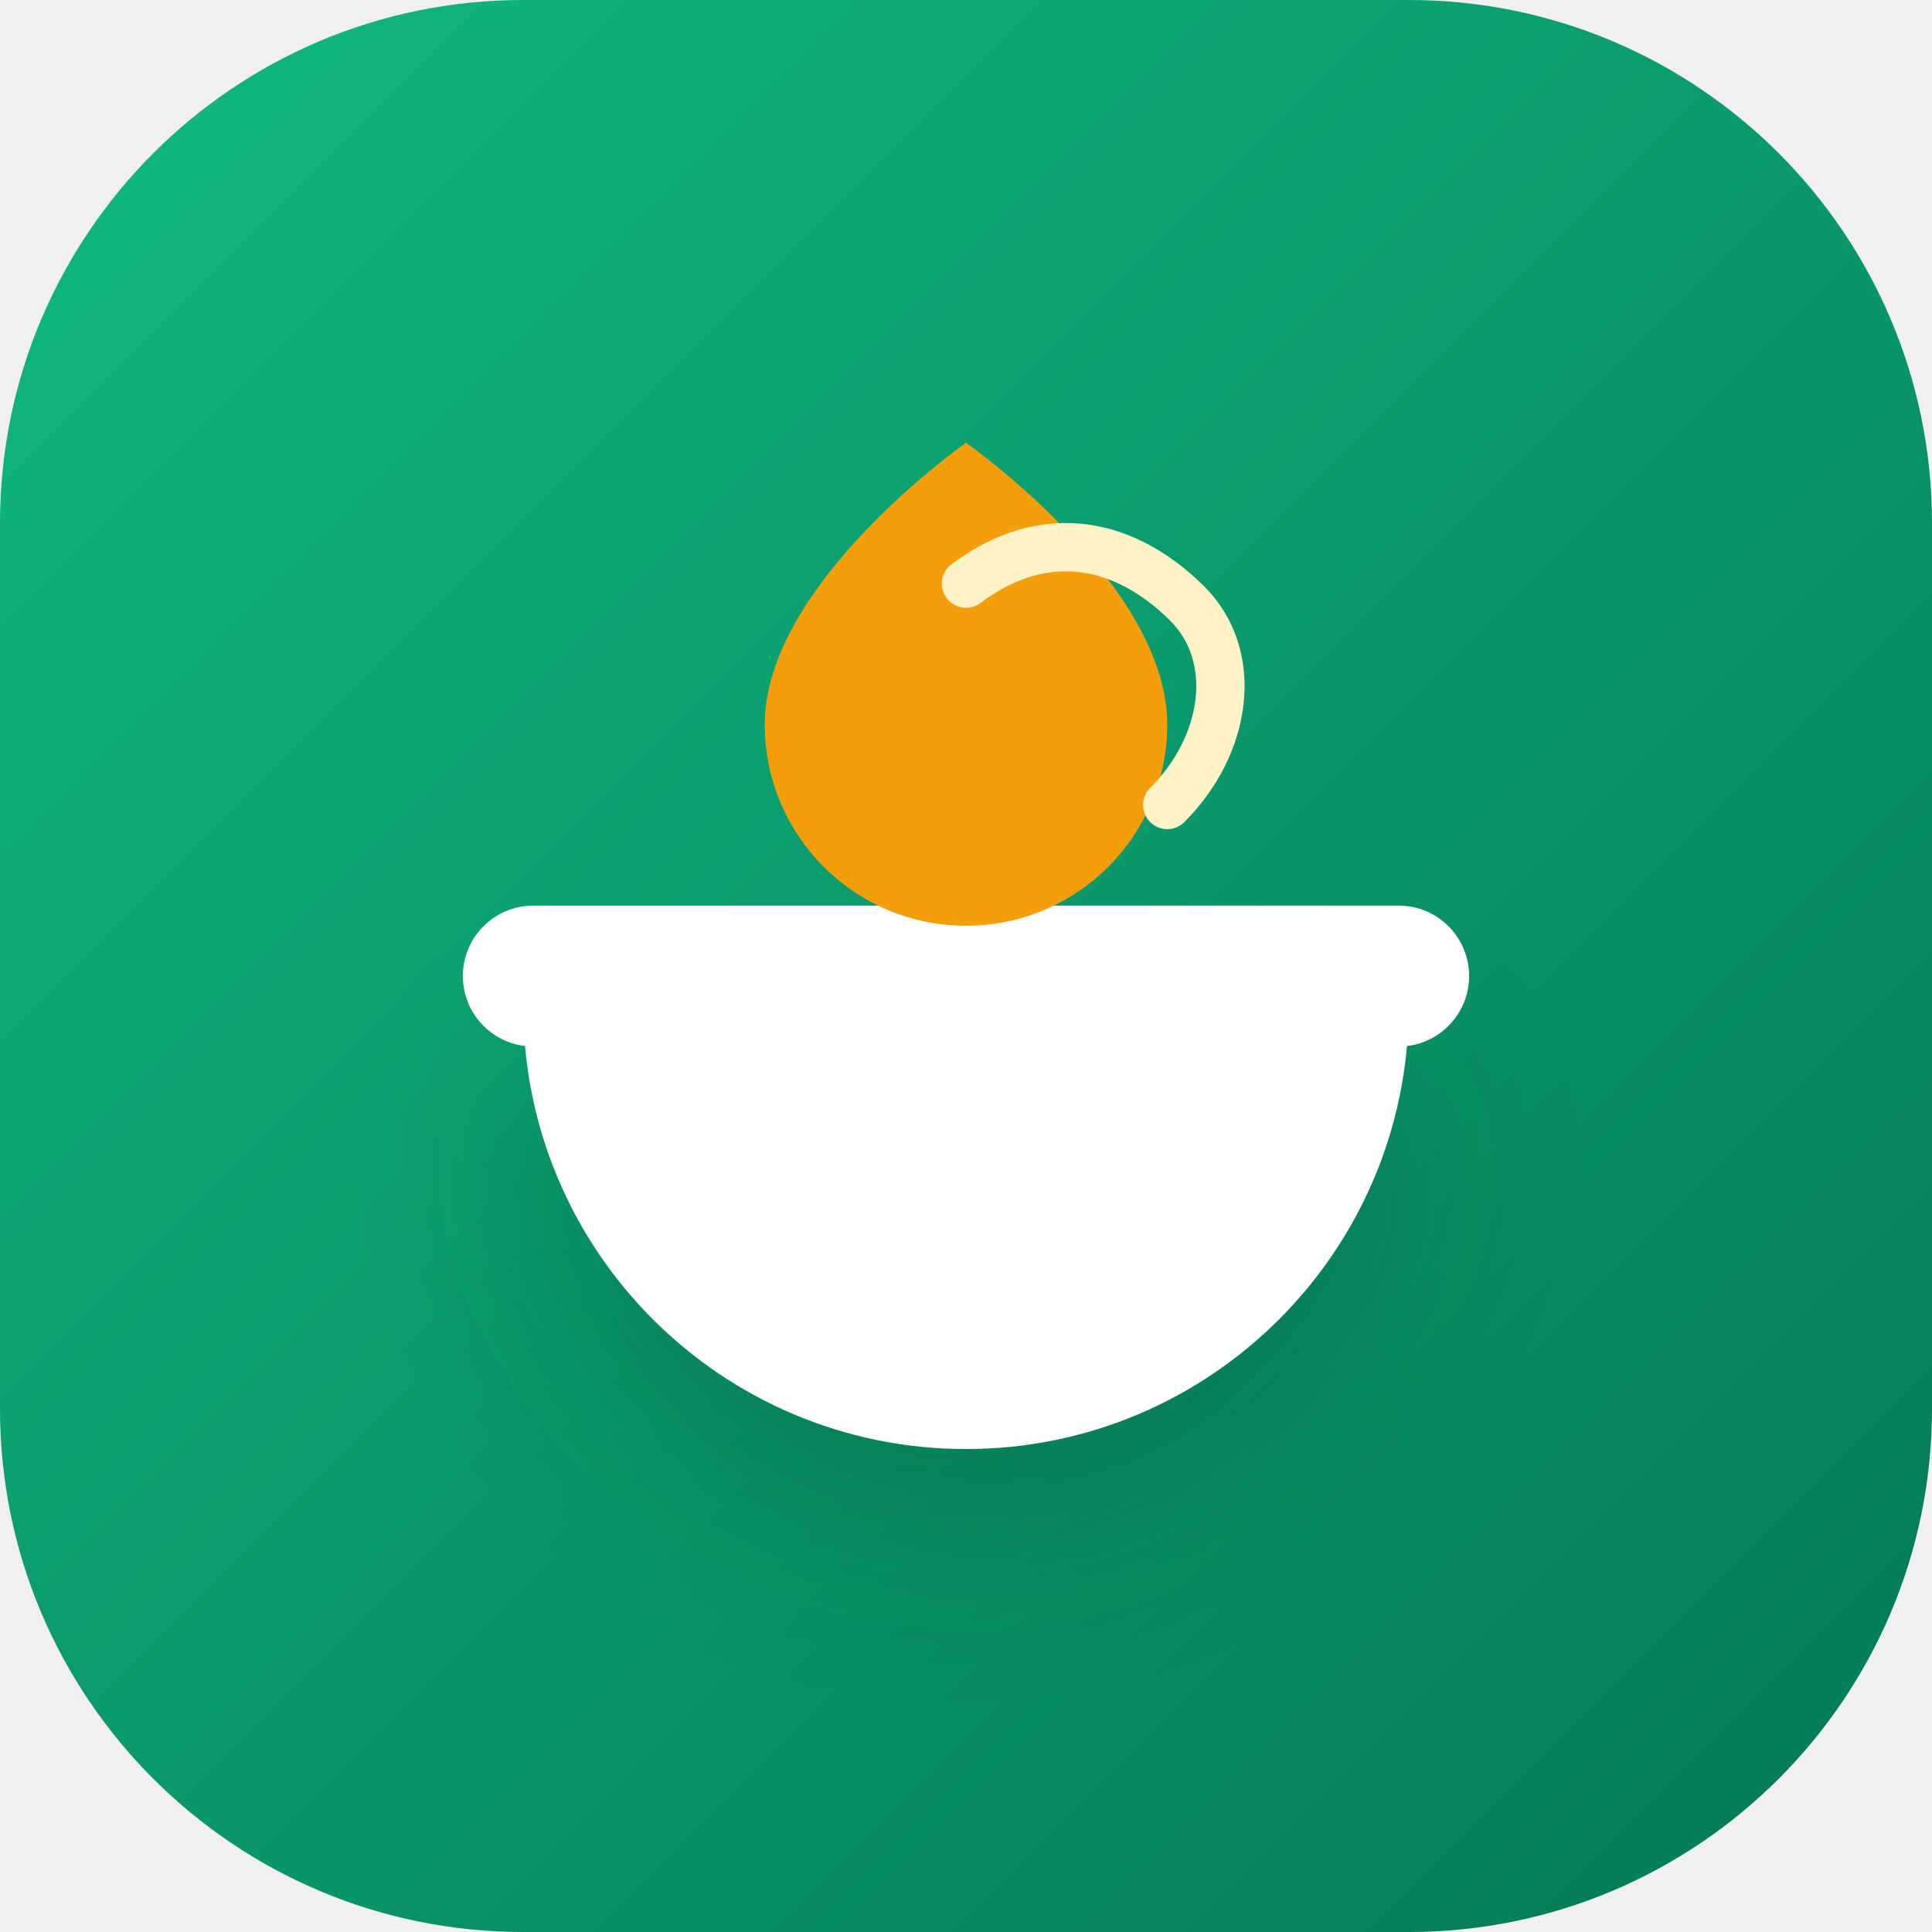
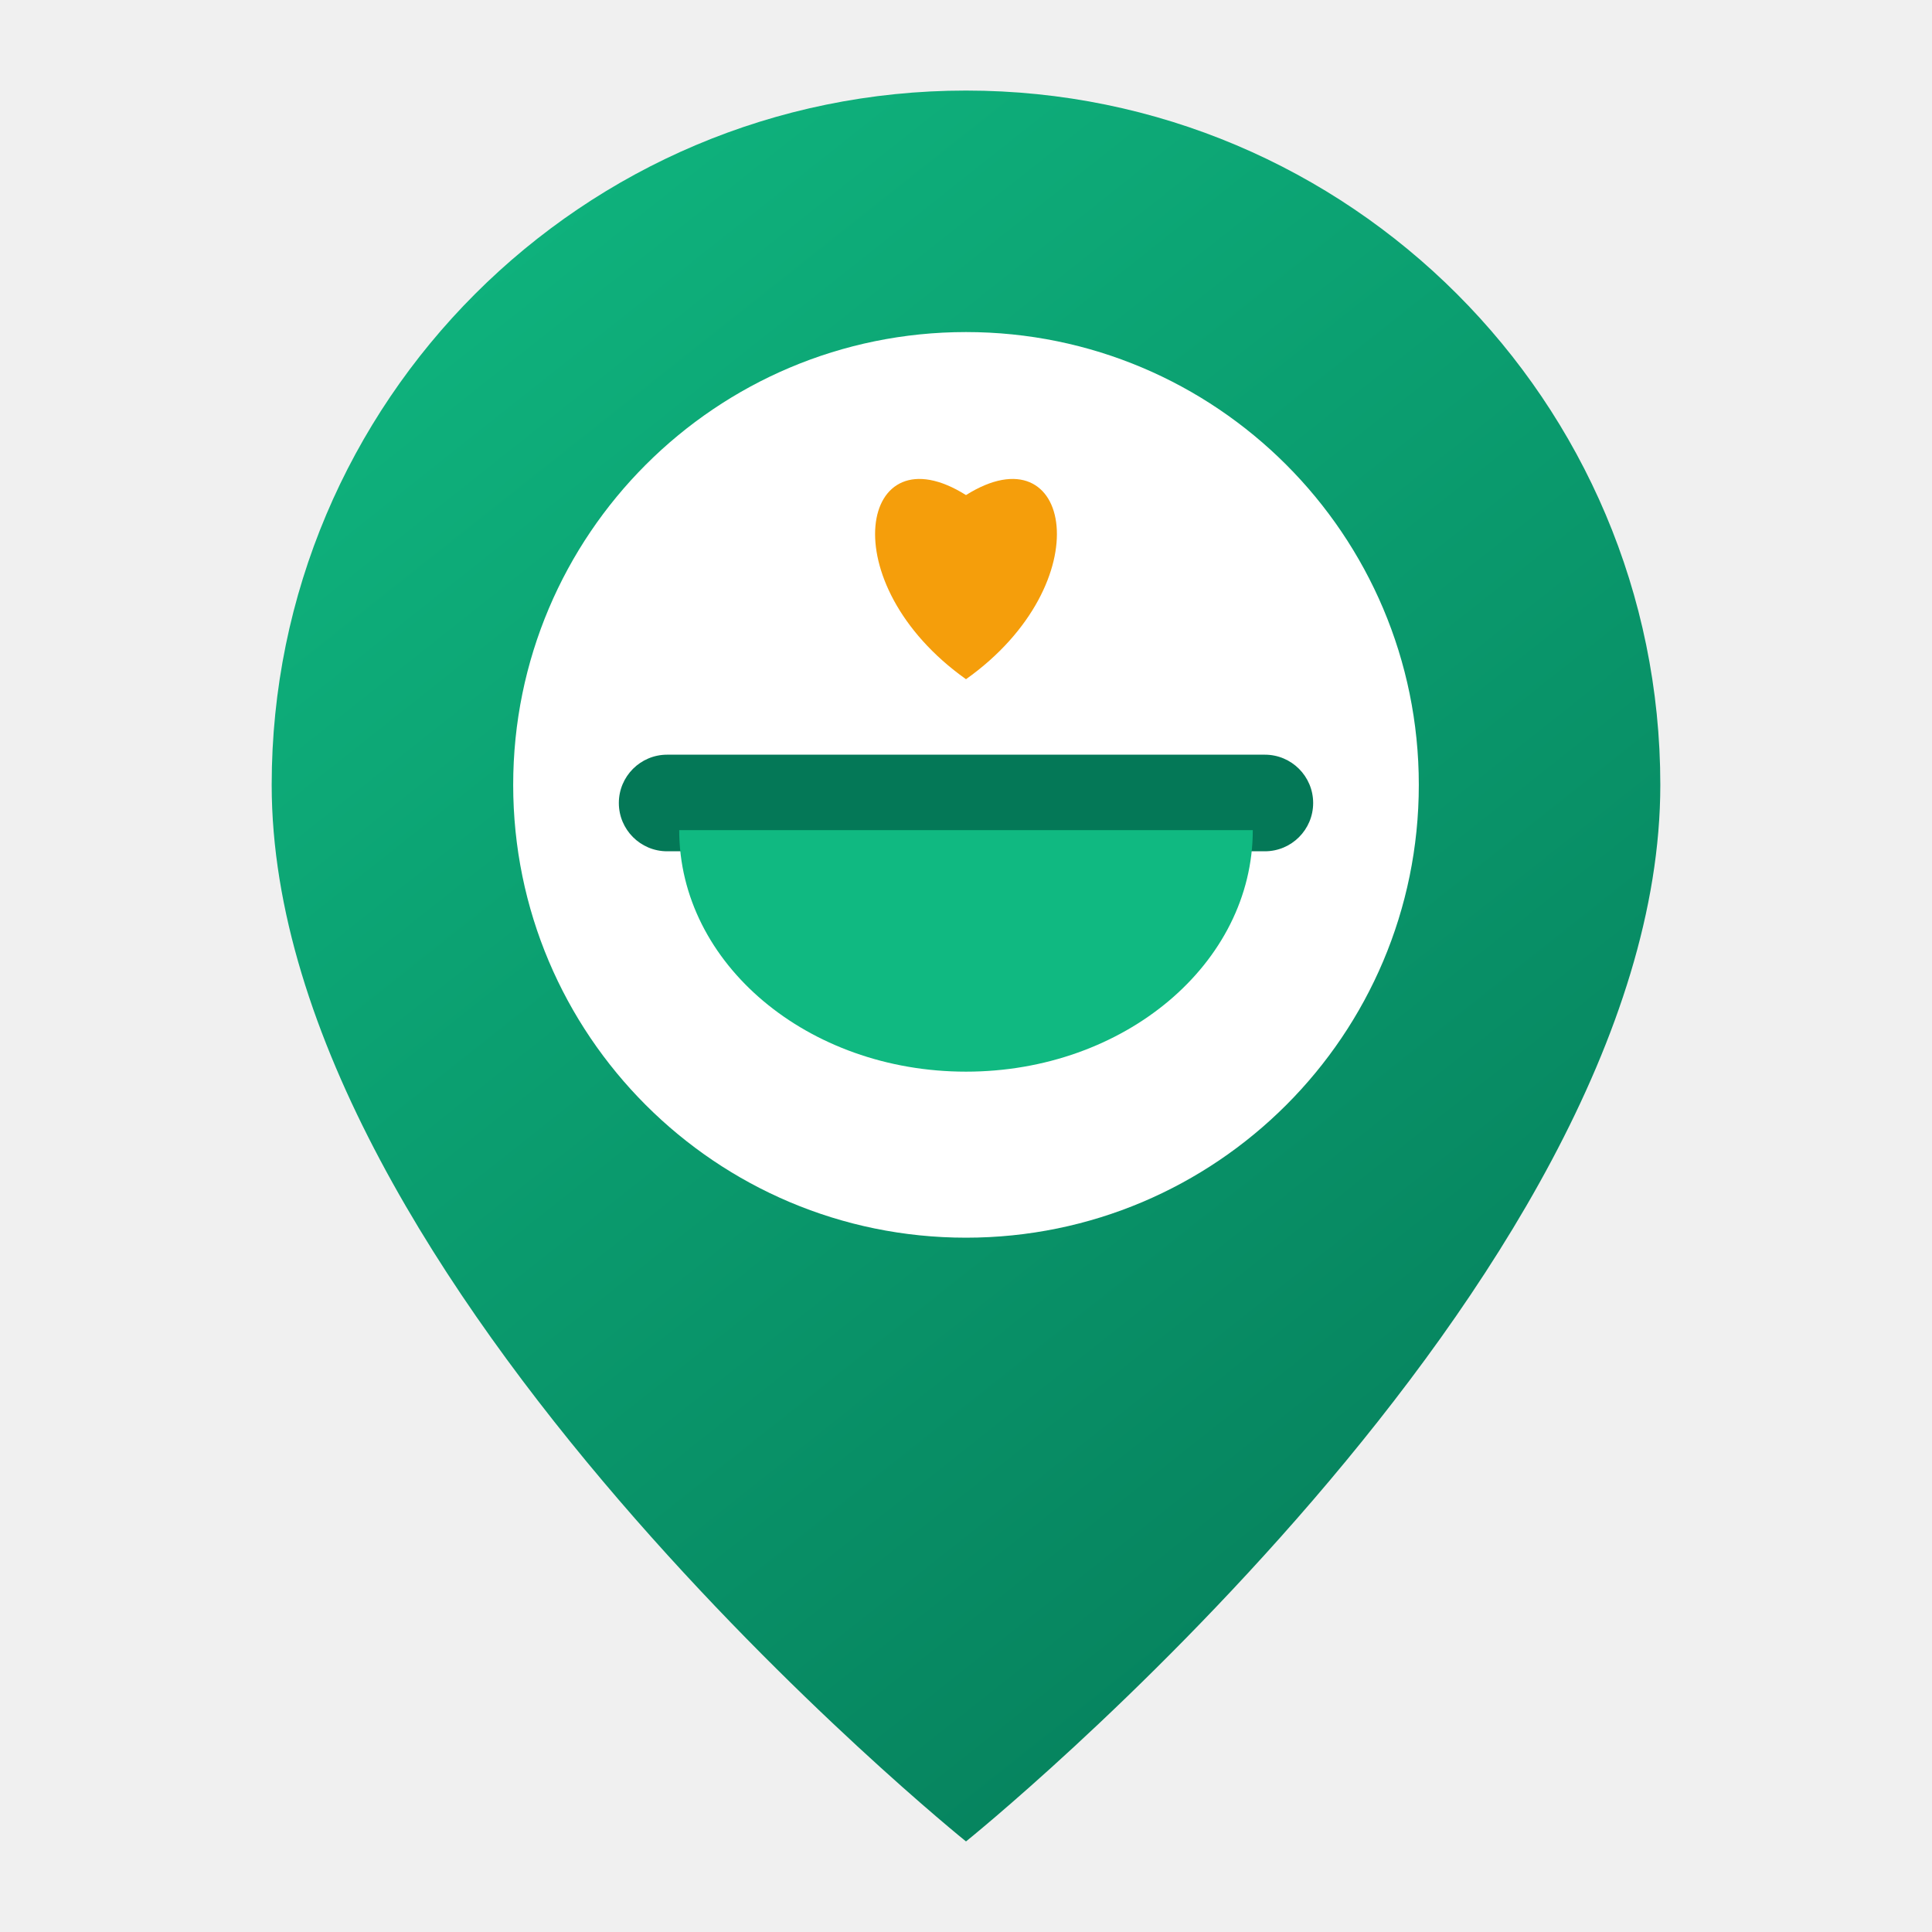
- <svg xmlns="http://www.w3.org/2000/svg" viewBox="0 0 48 48" width="48" height="48" fill="none">
+ <svg xmlns="http://www.w3.org/2000/svg" viewBox="0 0 64 64" width="64" height="64" fill="none" role="img" aria-label="DonaJusto">
  <defs>
-     <linearGradient id="dj-gradient" x1="0" y1="0" x2="48" y2="48" gradientUnits="userSpaceOnUse">
-       <stop offset="0%" stop-color="#10b981" />
-       <stop offset="100%" stop-color="#047857" />
+     <linearGradient id="ig" x1="9" y1="3" x2="55" y2="61" gradientUnits="userSpaceOnUse">
+       <stop offset="0" stop-color="#10b981" />
+       <stop offset="1" stop-color="#047857" />
    </linearGradient>
-     <filter id="dj-shadow" x="-10%" y="-10%" width="120%" height="120%" filterUnits="userSpaceOnUse">
-       <feDropShadow dx="0" dy="2" stdDeviation="2" flood-color="#064e3b" flood-opacity="0.3" />
-     </filter>
  </defs>
-   <rect width="48" height="48" rx="13" fill="url(#dj-gradient)" />
-   <path d="M13 25C13 31.075 17.925 36 24 36C30.075 36 35 31.075 35 25H13Z" fill="#ffffff" filter="url(#dj-shadow)" />
-   <rect x="11.5" y="22.5" width="25" height="3.5" rx="1.75" fill="#ffffff" />
-   <path d="M24 11C24 11 19 14.5 19 18C19 20.761 21.239 23 24 23C26.761 23 29 20.761 29 18C29 14.5 24 11 24 11Z" fill="#f59e0b" />
-   <path d="M24 14.5C26 13 28 13.5 29.5 15C30.8 16.3 30.5 18.5 29 20" stroke="#fef3c7" stroke-width="1.2" stroke-linecap="round" />
+   <path d="M32 3 C19.3 3 9 13.3 9 26 C9 42.5 32 61 32 61 C32 61 55 42.5 55 26 C55 13.3 44.7 3 32 3 Z" fill="url(#ig)" />
+   <circle cx="32" cy="26" r="15" fill="#ffffff" />
+   <rect x="20.5" y="25" width="23" height="3.2" rx="1.6" fill="#047857" />
+   <path d="M22.5 27.5 H41.5 A9.5 8 0 0 1 22.5 27.5 Z" fill="#10b981" />
+   <path d="M32 22.5 C27.5 19.3 28.5 14.2 32 16.4 C35.5 14.2 36.5 19.3 32 22.5 Z" fill="#f59e0b" />
</svg>
